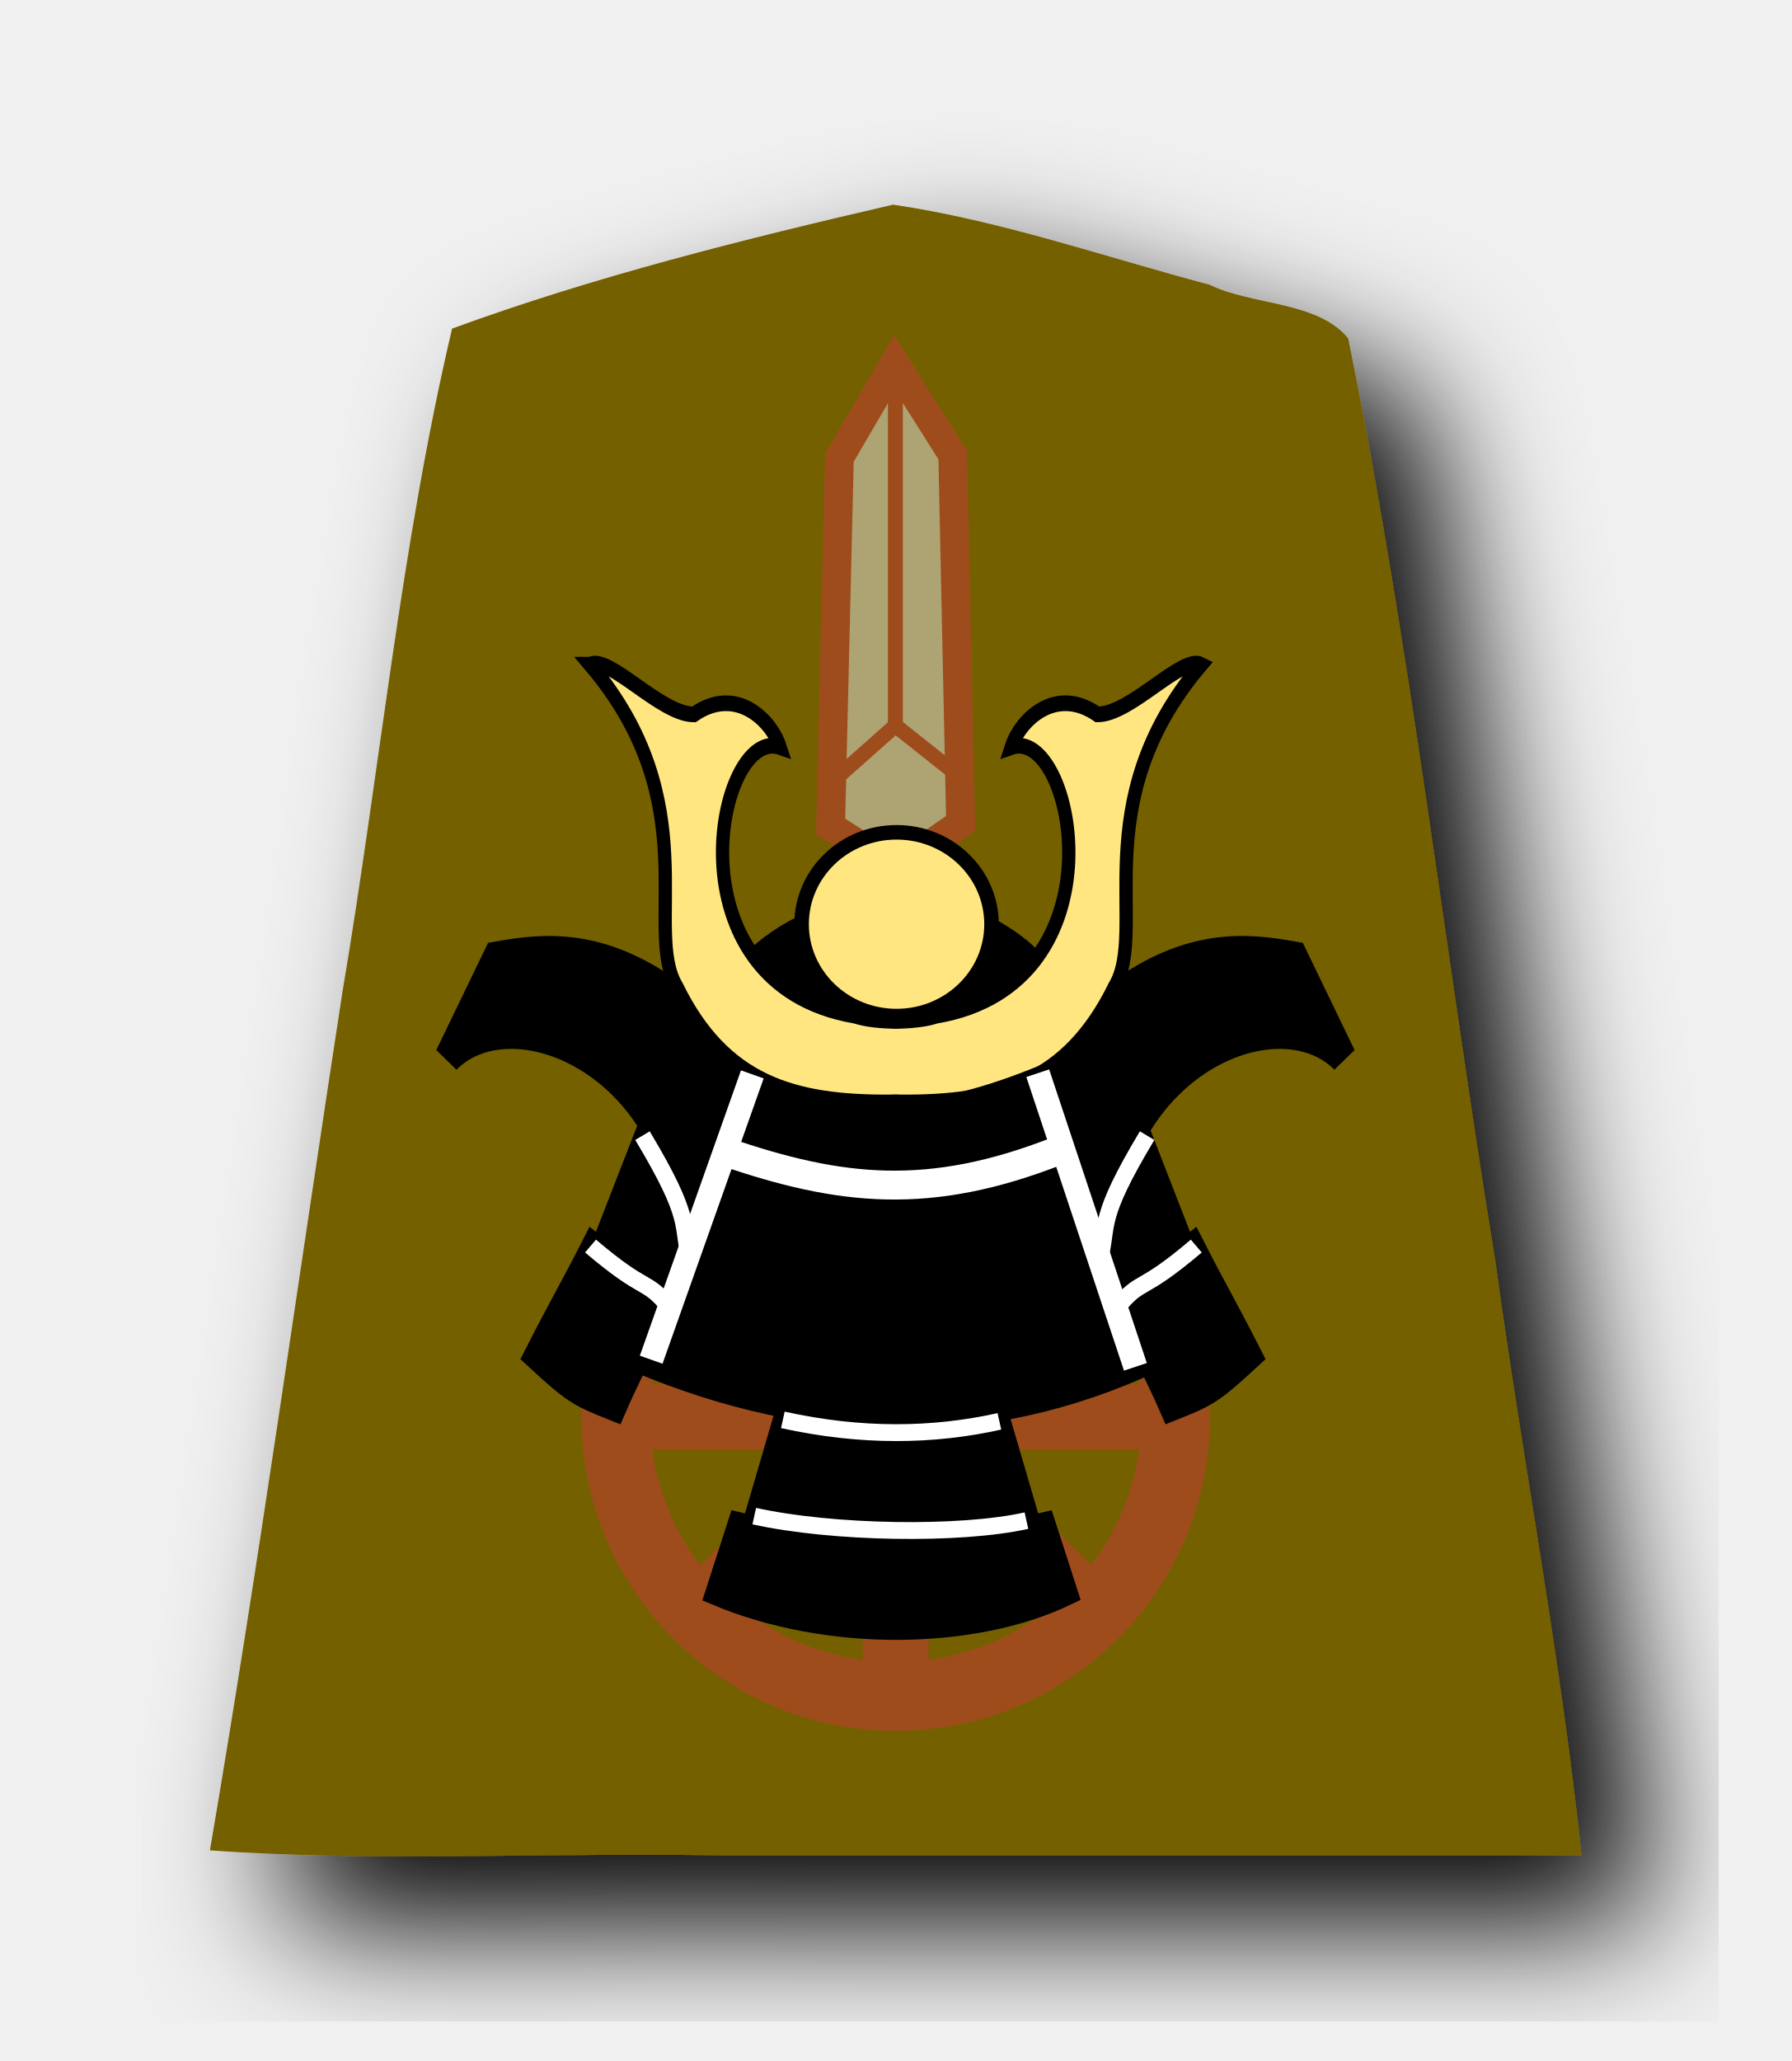
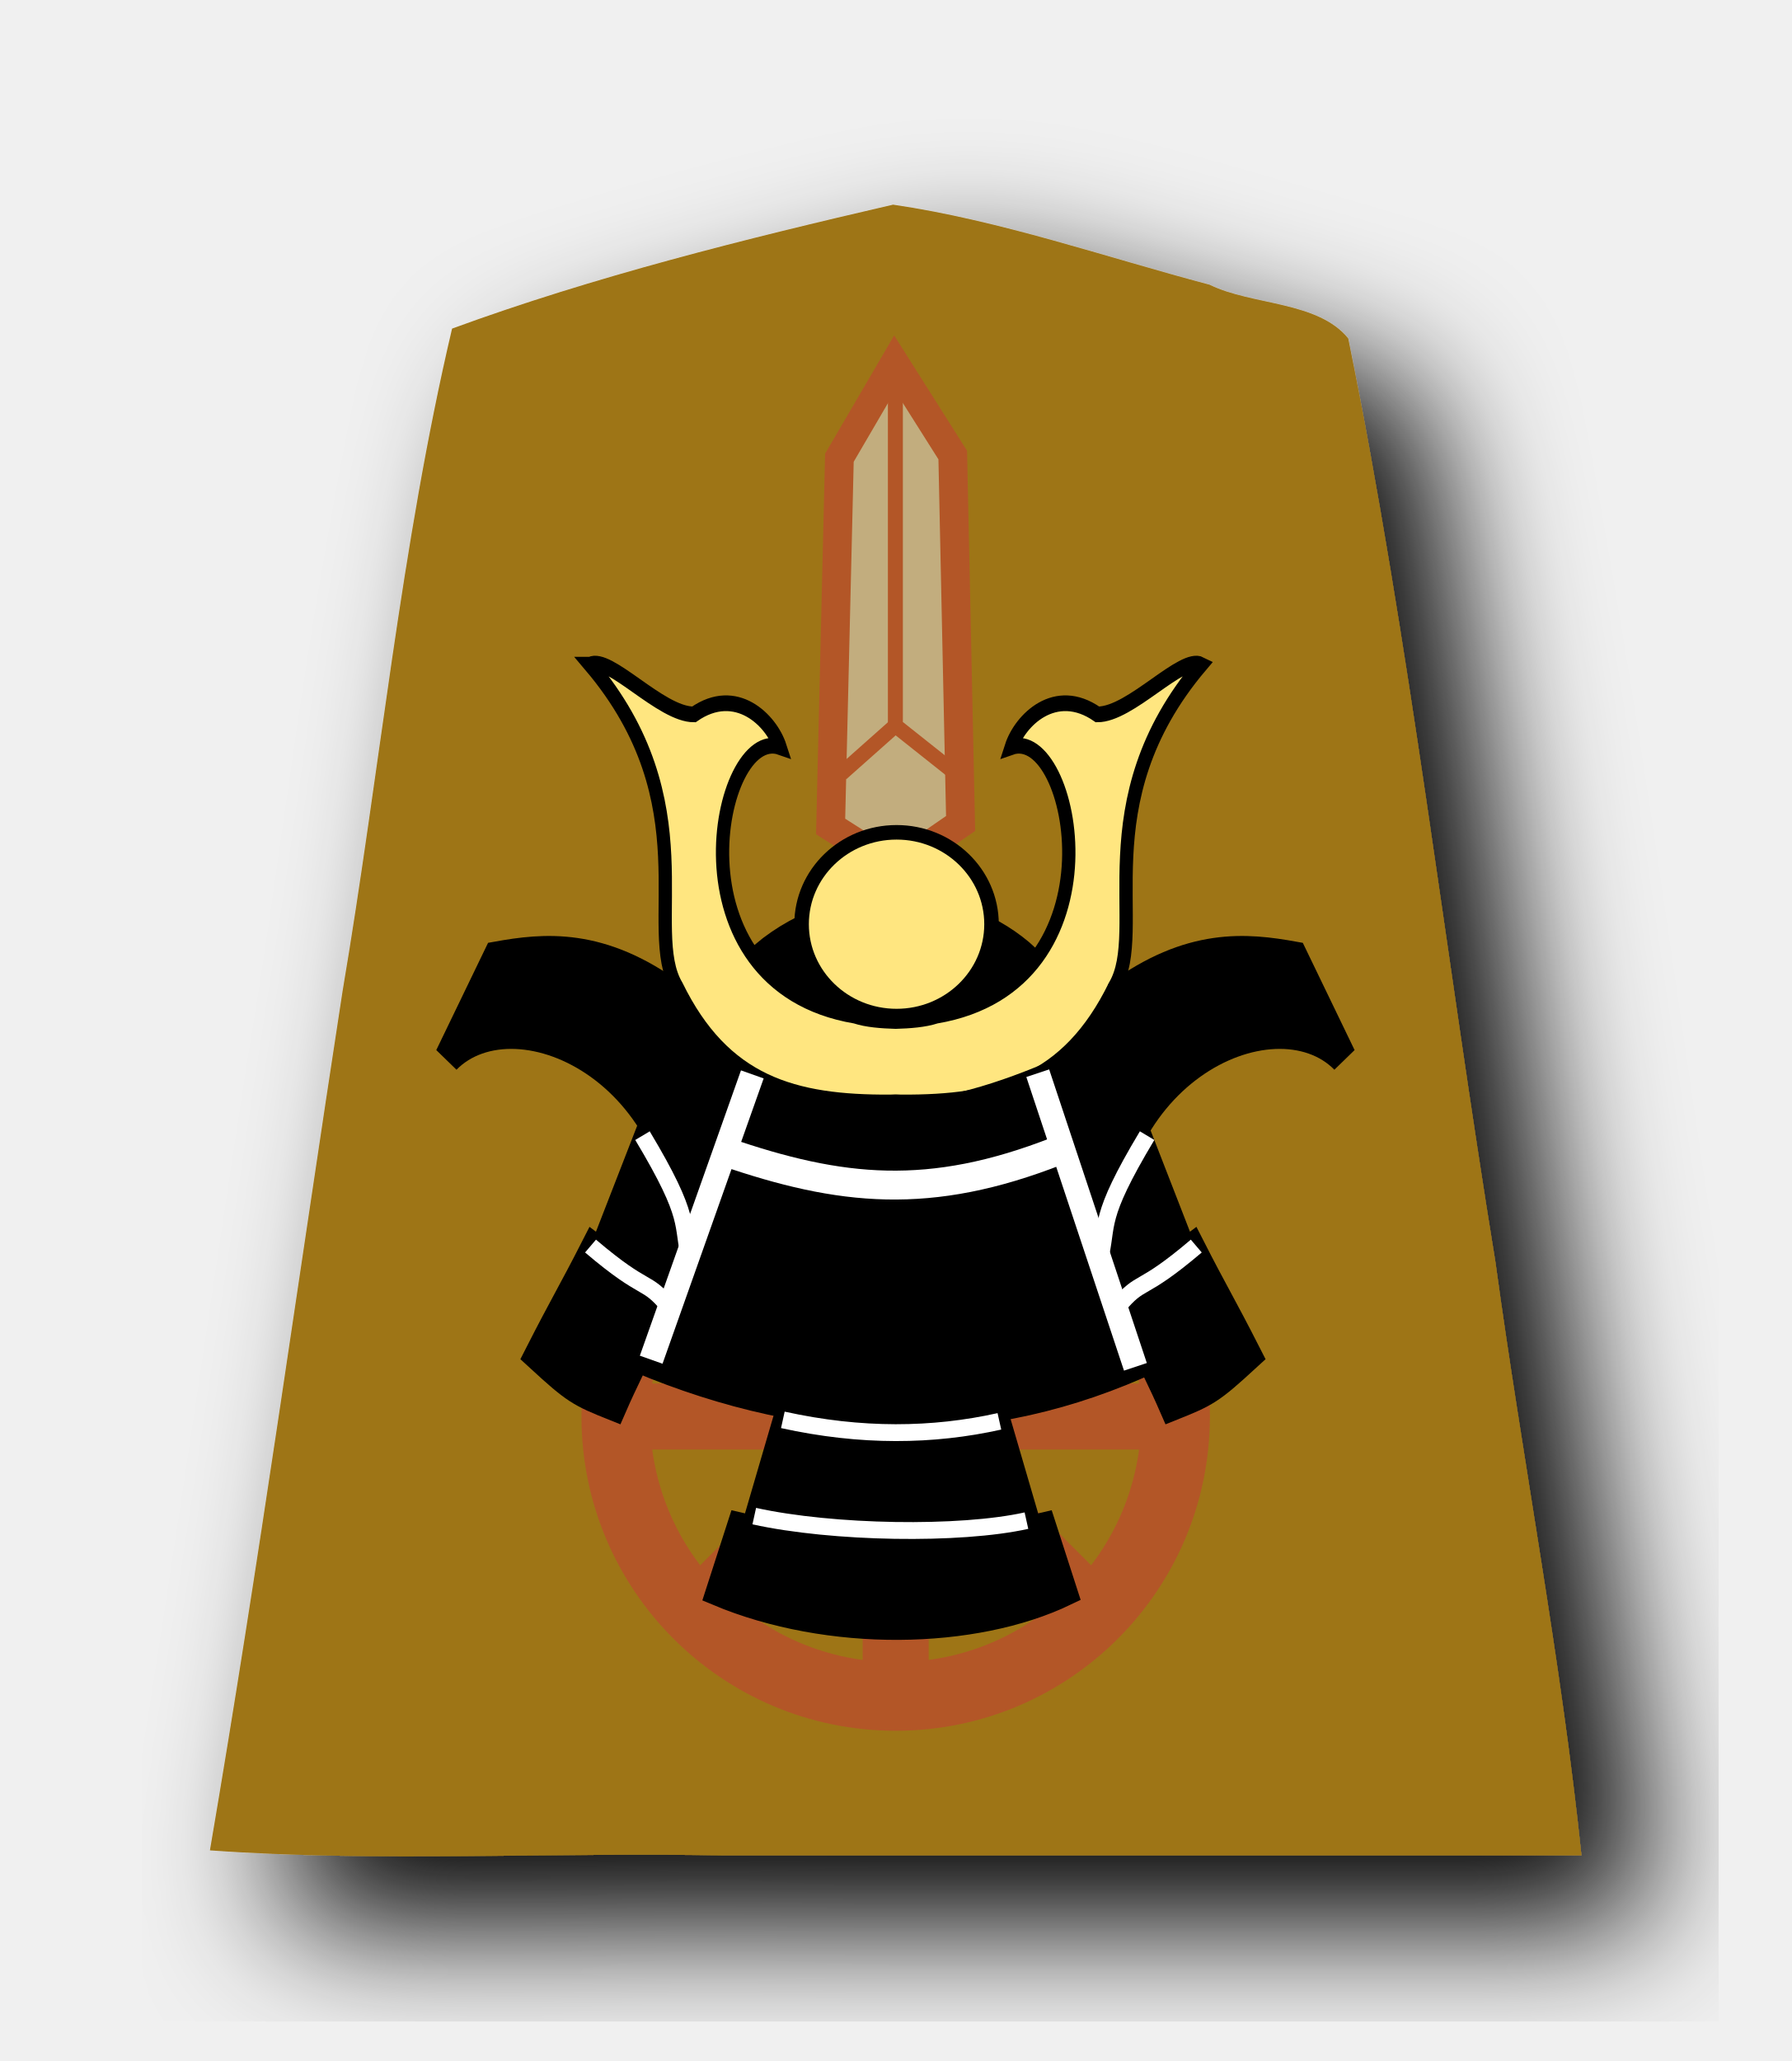
<svg xmlns="http://www.w3.org/2000/svg" width="52.157" height="60" version="1.1" id="svg1717">
  <defs id="defs1721">
    <filter style="color-interpolation-filters:sRGB" id="filter1552">
      <feFlood flood-opacity="0.498" flood-color="rgb(0,0,0)" result="flood" id="feFlood1542" />
      <feComposite in="flood" in2="SourceGraphic" operator="in" result="composite1" id="feComposite1544" />
      <feGaussianBlur in="composite1" stdDeviation="2.5" result="blur" id="feGaussianBlur1546" />
      <feOffset dx="4.57967e-15" dy="4.41314e-15" result="offset" id="feOffset1548" />
      <feComposite in="SourceGraphic" in2="offset" operator="over" result="composite2" id="feComposite1550" />
    </filter>
    <filter style="color-interpolation-filters:sRGB" id="filter1540">
      <feFlood flood-opacity="0.498" flood-color="rgb(0,0,0)" result="flood" id="feFlood1530" />
      <feComposite in="flood" in2="SourceGraphic" operator="in" result="composite1" id="feComposite1532" />
      <feGaussianBlur in="composite1" stdDeviation="2.5" result="blur" id="feGaussianBlur1534" />
      <feOffset dx="4.57967e-15" dy="4.41314e-15" result="offset" id="feOffset1536" />
      <feComposite in="SourceGraphic" in2="offset" operator="over" result="composite2" id="feComposite1538" />
    </filter>
    <filter id="drop-shadow-9">
      <feGaussianBlur in="SourceAlpha" result="blur" stdDeviation="2" id="feGaussianBlur5056" />
      <feOffset result="offsetBlur" dx="2" dy="2" id="feOffset5058" />
      <feBlend in="SourceGraphic" in2="offsetBlur" mode="normal" id="feBlend5060" />
    </filter>
    <filter id="drop-shadow-2">
      <feGaussianBlur in="SourceAlpha" result="blur" stdDeviation="2" id="feGaussianBlur6807" />
      <feOffset result="offsetBlur" dx="2" dy="2" id="feOffset6809" />
      <feBlend in="SourceGraphic" in2="offsetBlur" mode="normal" id="feBlend6811" />
    </filter>
    <filter id="drop-shadow-2-8">
      <feGaussianBlur in="SourceAlpha" result="blur" stdDeviation="2" id="feGaussianBlur6807-2" />
      <feOffset result="offsetBlur" dx="2" dy="2" id="feOffset6809-8" />
      <feBlend in="SourceGraphic" in2="offsetBlur" mode="normal" id="feBlend6811-0" />
    </filter>
    <filter id="drop-shadow-6">
      <feGaussianBlur in="SourceAlpha" result="blur" stdDeviation="2" id="feGaussianBlur5056-9" />
      <feOffset result="offsetBlur" dx="2" dy="2" id="feOffset5058-0" />
      <feBlend in="SourceGraphic" in2="offsetBlur" mode="normal" id="feBlend5060-9" />
    </filter>
    <filter id="drop-shadow-27">
      <feGaussianBlur in="SourceAlpha" result="blur" stdDeviation="2" id="feGaussianBlur5056-5" />
      <feOffset result="offsetBlur" dx="2" dy="2" id="feOffset5058-6" />
      <feBlend in="SourceGraphic" in2="offsetBlur" mode="normal" id="feBlend5060-96" />
    </filter>
    <filter id="drop-shadow-2-88">
      <feGaussianBlur in="SourceAlpha" result="blur" stdDeviation="2" id="feGaussianBlur6807-1" />
      <feOffset result="offsetBlur" dx="2" dy="2" id="feOffset6809-5" />
      <feBlend in="SourceGraphic" in2="offsetBlur" mode="normal" id="feBlend6811-7" />
    </filter>
    <filter id="drop-shadow-2-6">
      <feGaussianBlur in="SourceAlpha" result="blur" stdDeviation="2" id="feGaussianBlur6807-4" />
      <feOffset result="offsetBlur" dx="2" dy="2" id="feOffset6809-6" />
      <feBlend in="SourceGraphic" in2="offsetBlur" mode="normal" id="feBlend6811-8" />
    </filter>
    <filter id="drop-shadow-62">
      <feGaussianBlur in="SourceAlpha" result="blur" stdDeviation="2" id="feGaussianBlur5056-7" />
      <feOffset result="offsetBlur" dx="2" dy="2" id="feOffset5058-9" />
      <feBlend in="SourceGraphic" in2="offsetBlur" mode="normal" id="feBlend5060-1" />
    </filter>
    <filter id="drop-shadow-1">
      <feGaussianBlur in="SourceAlpha" result="blur" stdDeviation="2" id="feGaussianBlur5056-0" />
      <feOffset result="offsetBlur" dx="2" dy="2" id="feOffset5058-7" />
      <feBlend in="SourceGraphic" in2="offsetBlur" mode="normal" id="feBlend5060-4" />
    </filter>
    <filter id="drop-shadow-2-67">
      <feGaussianBlur in="SourceAlpha" result="blur" stdDeviation="2" id="feGaussianBlur6807-7" />
      <feOffset result="offsetBlur" dx="2" dy="2" id="feOffset6809-4" />
      <feBlend in="SourceGraphic" in2="offsetBlur" mode="normal" id="feBlend6811-74" />
    </filter>
    <filter id="drop-shadow-2-86">
      <feGaussianBlur in="SourceAlpha" result="blur" stdDeviation="2" id="feGaussianBlur6807-6" />
      <feOffset result="offsetBlur" dx="2" dy="2" id="feOffset6809-9" />
      <feBlend in="SourceGraphic" in2="offsetBlur" mode="normal" id="feBlend6811-1" />
    </filter>
    <filter id="drop-shadow-22">
      <feGaussianBlur in="SourceAlpha" result="blur" stdDeviation="2" id="feGaussianBlur5056-0-5" />
      <feOffset result="offsetBlur" dx="2" dy="2" id="feOffset5058-0-0" />
      <feBlend in="SourceGraphic" in2="offsetBlur" mode="normal" id="feBlend5060-0" />
    </filter>
    <filter id="drop-shadow-2-8-6">
      <feGaussianBlur in="SourceAlpha" result="blur" stdDeviation="2" id="feGaussianBlur6807-40" />
      <feOffset result="offsetBlur" dx="2" dy="2" id="feOffset6809-4-3" />
      <feBlend in="SourceGraphic" in2="offsetBlur" mode="normal" id="feBlend6811-3" />
    </filter>
    <filter id="drop-shadow-5">
      <feGaussianBlur in="SourceAlpha" result="blur" stdDeviation="2" id="feGaussianBlur5056-6" />
      <feOffset result="offsetBlur" dx="2" dy="2" id="feOffset5058-2" />
      <feBlend in="SourceGraphic" in2="offsetBlur" mode="normal" id="feBlend5060-8" />
    </filter>
    <filter id="drop-shadow-5-9">
      <feGaussianBlur in="SourceAlpha" result="blur" stdDeviation="2" id="feGaussianBlur5056-6-0" />
      <feOffset result="offsetBlur" dx="2" dy="2" id="feOffset5058-2-0" />
      <feBlend in="SourceGraphic" in2="offsetBlur" mode="normal" id="feBlend5060-8-3" />
    </filter>
    <filter id="drop-shadow-2-84">
      <feGaussianBlur in="SourceAlpha" result="blur" stdDeviation="2" id="feGaussianBlur6807-9" />
      <feOffset result="offsetBlur" dx="2" dy="2" id="feOffset6809-5-9" />
      <feBlend in="SourceGraphic" in2="offsetBlur" mode="normal" id="feBlend6811-1-9" />
    </filter>
    <filter id="drop-shadow-2-84-4">
      <feGaussianBlur in="SourceAlpha" result="blur" stdDeviation="2" id="feGaussianBlur6807-9-5" />
      <feOffset result="offsetBlur" dx="2" dy="2" id="feOffset6809-5-7" />
      <feBlend in="SourceGraphic" in2="offsetBlur" mode="normal" id="feBlend6811-1-1" />
    </filter>
    <filter id="drop-shadow-5-1">
      <feGaussianBlur in="SourceAlpha" result="blur" stdDeviation="2" id="feGaussianBlur5056-6-9" />
      <feOffset result="offsetBlur" dx="2" dy="2" id="feOffset5058-2-6" />
      <feBlend in="SourceGraphic" in2="offsetBlur" mode="normal" id="feBlend5060-8-9" />
    </filter>
    <filter id="drop-shadow-5-1-3">
      <feGaussianBlur in="SourceAlpha" result="blur" stdDeviation="2" id="feGaussianBlur5056-6-9-6" />
      <feOffset result="offsetBlur" dx="2" dy="2" id="feOffset5058-2-6-1" />
      <feBlend in="SourceGraphic" in2="offsetBlur" mode="normal" id="feBlend5060-8-9-7" />
    </filter>
    <filter id="drop-shadow-2-84-1">
      <feGaussianBlur in="SourceAlpha" result="blur" stdDeviation="2" id="feGaussianBlur6807-9-0" />
      <feOffset result="offsetBlur" dx="2" dy="2" id="feOffset6809-5-3" />
      <feBlend in="SourceGraphic" in2="offsetBlur" mode="normal" id="feBlend6811-1-0" />
    </filter>
    <filter id="drop-shadow-2-84-1-0">
      <feGaussianBlur in="SourceAlpha" result="blur" stdDeviation="2" id="feGaussianBlur6807-9-0-0" />
      <feOffset result="offsetBlur" dx="2" dy="2" id="feOffset6809-5-3-6" />
      <feBlend in="SourceGraphic" in2="offsetBlur" mode="normal" id="feBlend6811-1-0-3" />
    </filter>
    <filter id="drop-shadow-5-1-2">
      <feGaussianBlur in="SourceAlpha" result="blur" stdDeviation="2" id="feGaussianBlur5056-6-9-8" />
      <feOffset result="offsetBlur" dx="2" dy="2" id="feOffset5058-2-6-5" />
      <feBlend in="SourceGraphic" in2="offsetBlur" mode="normal" id="feBlend5060-8-9-1" />
    </filter>
    <filter id="drop-shadow-5-1-2-8">
      <feGaussianBlur in="SourceAlpha" result="blur" stdDeviation="2" id="feGaussianBlur5056-6-9-8-3" />
      <feOffset result="offsetBlur" dx="2" dy="2" id="feOffset5058-2-6-5-7" />
      <feBlend in="SourceGraphic" in2="offsetBlur" mode="normal" id="feBlend5060-8-9-1-4" />
    </filter>
    <filter id="drop-shadow-2-84-1-0-0">
      <feGaussianBlur in="SourceAlpha" result="blur" stdDeviation="2" id="feGaussianBlur6807-9-0-9" />
      <feOffset result="offsetBlur" dx="2" dy="2" id="feOffset6809-5-3-1" />
      <feBlend in="SourceGraphic" in2="offsetBlur" mode="normal" id="feBlend6811-1-0-0" />
    </filter>
    <filter id="drop-shadow-2-84-1-0-1">
      <feGaussianBlur in="SourceAlpha" result="blur" stdDeviation="2" id="feGaussianBlur6807-9-0-9-0" />
      <feOffset result="offsetBlur" dx="2" dy="2" id="feOffset6809-5-3-1-2" />
      <feBlend in="SourceGraphic" in2="offsetBlur" mode="normal" id="feBlend6811-1-0-0-7" />
    </filter>
    <filter id="drop-shadow-5-1-1">
      <feGaussianBlur in="SourceAlpha" result="blur" stdDeviation="2" id="feGaussianBlur5056-6-9-88" />
      <feOffset result="offsetBlur" dx="2" dy="2" id="feOffset5058-2-6-1-6" />
      <feBlend in="SourceGraphic" in2="offsetBlur" mode="normal" id="feBlend5060-8-9-5" />
    </filter>
    <filter id="drop-shadow-5-1-1-3">
      <feGaussianBlur in="SourceAlpha" result="blur" stdDeviation="2" id="feGaussianBlur5056-6-9-88-0" />
      <feOffset result="offsetBlur" dx="2" dy="2" id="feOffset5058-2-6-1-1" />
      <feBlend in="SourceGraphic" in2="offsetBlur" mode="normal" id="feBlend5060-8-9-5-3" />
    </filter>
    <filter id="drop-shadow-6-0">
      <feGaussianBlur in="SourceAlpha" result="blur" stdDeviation="2" id="feGaussianBlur5056-9-1" />
      <feOffset result="offsetBlur" dx="2" dy="2" id="feOffset5058-0-03" />
      <feBlend in="SourceGraphic" in2="offsetBlur" mode="normal" id="feBlend5060-9-4" />
    </filter>
  </defs>
  <filter id="drop-shadow">
    <feGaussianBlur in="SourceAlpha" result="blur" stdDeviation="2" id="feGaussianBlur1692" />
    <feOffset result="offsetBlur" dx="2" dy="2" id="feOffset1694" />
    <feBlend in="SourceGraphic" in2="offsetBlur" mode="normal" id="feBlend1696" />
  </filter>
  <g transform="translate(-370.4972,-77.13521)" style="display:inline" id="g9522">
-     <g transform="translate(407.4577,76.85653)" id="g5765" style="fill:#756001;fill-opacity:1;filter:url(#drop-shadow-6-0)">
-       <path d="m -10.96,6.237 c -4.319,1 -8.69,2.088 -12.838,3.608 -1.492,6.331 -2.103,12.88 -3.191,19.305 -1.285,8.332 -2.439,16.689 -3.86,24.997 4.847,0.346 10,0.05 14.963,0.148 H 9.085 c -0.585,-5.657 -1.718,-11.523 -2.502,-17.26 -1.462,-8.96 -2.486,-18.012 -4.288,-26.903 -0.885,-1.093 -2.799,-0.957 -4.037,-1.564 -3.053,-0.81 -6.099,-1.875 -9.218,-2.332 z" id="path5763" style="fill:#756001;fill-opacity:1" />
+     <g transform="translate(407.4577,76.85653)" id="g5765" style="fill:#9e7519;fill-opacity:1;filter:url(#drop-shadow-6-0)">
+       <path d="m -10.96,6.237 c -4.319,1 -8.69,2.088 -12.838,3.608 -1.492,6.331 -2.103,12.88 -3.191,19.305 -1.285,8.332 -2.439,16.689 -3.86,24.997 4.847,0.346 10,0.05 14.963,0.148 H 9.085 c -0.585,-5.657 -1.718,-11.523 -2.502,-17.26 -1.462,-8.96 -2.486,-18.012 -4.288,-26.903 -0.885,-1.093 -2.799,-0.957 -4.037,-1.564 -3.053,-0.81 -6.099,-1.875 -9.218,-2.332 z" id="path5763" style="fill:#9e7519;fill-opacity:1" />
    </g>
    <g id="g12498" transform="matrix(1.088573,0,0,1.088573,368.1873,75.43316)" style="opacity:0.5">
      <g transform="translate(-0.5084747,-2.894278)" id="g2231">
        <g id="g4641-21" style="display:inline;opacity:1;stroke:#000000;stroke-width:4.938;stroke-miterlimit:4;stroke-dasharray:none;stroke-opacity:1" transform="matrix(0.08856987,0,0,0.08856987,-7.037571,-90.04792)">
          <g id="g4612-8" style="stroke:#000000;stroke-width:4.938;stroke-miterlimit:4;stroke-dasharray:none;stroke-opacity:1">
            <path style="fill:#c83737;fill-opacity:1;stroke:#c83737;stroke-width:4.938;stroke-linecap:butt;stroke-linejoin:miter;stroke-miterlimit:4;stroke-dasharray:none;stroke-opacity:1" d="m 372.139,1585.471 v -265.45 h 15 v 265.45 z" id="path3087-3" />
          </g>
          <g id="g4620-4" style="stroke:#000000;stroke-width:4.938;stroke-miterlimit:4;stroke-dasharray:none;stroke-opacity:1">
            <g id="g2267">
              <path id="path3091-4" d="m 373.444,1325.142 -13.451,-8.571 2.652,-111.341 16.687,-28.568 17.542,27.755 2.373,111.247 -13.382,9.223 z" style="display:inline;opacity:1;fill:#e6e6e6;fill-opacity:1;stroke:#c83737;stroke-width:8.694;stroke-linecap:butt;stroke-linejoin:miter;stroke-miterlimit:4;stroke-dasharray:none;stroke-opacity:1" />
              <path id="path4614-5" d="m 379.551,1181.017 v 105.098 l 16.535,13.127" style="fill:none;stroke:#c83737;stroke-width:4.516;stroke-linecap:butt;stroke-linejoin:miter;stroke-miterlimit:4;stroke-dasharray:none;stroke-opacity:1" />
              <path id="path4616-8" d="m 379.551,1286.116 -16.317,14.496" style="fill:none;stroke:#c83737;stroke-width:4.516;stroke-linecap:butt;stroke-linejoin:miter;stroke-miterlimit:4;stroke-dasharray:none;stroke-opacity:1" />
            </g>
          </g>
        </g>
        <g id="g2261">
          <path id="path3087-3-8" d="m 19.295,41.675 h 14.583 v 1.329 H 19.295 Z" style="display:inline;opacity:1;fill:#c83737;fill-opacity:1;stroke:#c83737;stroke-width:0.437;stroke-linecap:butt;stroke-linejoin:miter;stroke-miterlimit:4;stroke-dasharray:none;stroke-opacity:1" />
          <path id="path2168" d="m 26.587,33.936 a 8.403,8.403 0 0 0 -8.404,8.404 8.403,8.403 0 0 0 8.404,8.404 8.403,8.403 0 0 0 8.404,-8.404 8.403,8.403 0 0 0 -8.404,-8.404 z m 0,1.832 a 6.571,6.571 0 0 1 6.57,6.571 6.571,6.571 0 0 1 -6.57,6.57 6.571,6.571 0 0 1 -6.571,-6.57 6.571,6.571 0 0 1 6.571,-6.571 z" style="opacity:1;fill:#c83737;fill-opacity:1;stroke:none;stroke-width:0.445;stroke-linecap:square;stroke-linejoin:miter;stroke-miterlimit:4;stroke-dasharray:none;stroke-opacity:1;paint-order:normal" />
        </g>
      </g>
      <path style="display:inline;opacity:1;fill:#c83737;fill-opacity:1;stroke:#c83737;stroke-width:0.437;stroke-linecap:butt;stroke-linejoin:miter;stroke-miterlimit:4;stroke-dasharray:none;stroke-opacity:1" d="M 20.453,44.131 30.765,33.819 31.704,34.759 21.392,45.071 Z" id="path2190" />
      <path id="path2192" d="M 21.392,33.819 31.704,44.131 30.765,45.071 20.453,34.759 Z" style="display:inline;opacity:1;fill:#c83737;fill-opacity:1;stroke:#c83737;stroke-width:0.437;stroke-linecap:butt;stroke-linejoin:miter;stroke-miterlimit:4;stroke-dasharray:none;stroke-opacity:1" />
    </g>
    <g transform="matrix(0.7005504,0,0,0.7005504,225.2461,48.51967)" id="g4792-8" style="display:inline">
      <g transform="translate(-71.19092,-1.25)" id="g4722-9">
        <g id="g4712-6" transform="translate(31.46625,-52.3259)" style="stroke:#000000;stroke-width:1.2;stroke-miterlimit:4;stroke-dasharray:none">
          <path transform="matrix(0.06852995,0,0,0.08094496,265.4334,113.5891)" id="path4702-1" d="m 89.878,104.459 c 71.228,71.229 31.757,135.821 52.51,165.379 28.871,49.947 71.083,59.605 129.343,59.369 1.132,-0.005 2.27,-0.039 3.413,-0.104 1.143,0.064 2.28,0.099 3.413,0.104 58.26,0.236 100.472,-9.422 129.343,-59.369 20.752,-29.558 -18.718,-94.149 52.51,-165.379 -11.605,-5.015 -42.725,25.605 -62.898,25.525 -25.612,-15.171 -47.031,3.08 -52.251,16.777 37.839,-11.301 70.079,121.468 -45.538,137.914 -7.067,1.971 -16.164,2.514 -24.578,2.719 -8.414,-0.205 -17.511,-0.748 -24.578,-2.719 -115.617,-16.446 -83.377,-149.215 -45.538,-137.914 -5.22,-13.697 -26.639,-31.948 -52.251,-16.777 -20.172,0.08 -51.293,-30.539 -62.898,-25.525 z" style="fill:#ffe680;stroke:#000000;stroke-width:8.056;stroke-linecap:butt;stroke-linejoin:miter;stroke-miterlimit:4;stroke-dasharray:none;stroke-opacity:1" />
          <path id="path4704-4" d="M 141.488,275.714 C 96.362,247.419 61.476,250.533 32.684,254.909 L 3.205,306.581 c 41.944,-36.203 152.117,6.577 144.443,111.867 7.771,-26.631 28.133,-63.418 39.832,-101.833 m 220.385,-40.901 c 45.126,-28.294 80.012,-25.181 108.804,-20.805 l 29.479,51.672 c -41.944,-36.203 -152.117,6.577 -144.443,111.867 -7.771,-26.631 -28.133,-63.418 -39.832,-101.833" style="fill:#000000;stroke:#000000;stroke-width:16.112;stroke-linecap:butt;stroke-linejoin:miter;stroke-miterlimit:4;stroke-dasharray:none;stroke-opacity:1" transform="matrix(0.06852995,0,0,0.08094496,265.4555,113.567)" />
          <path id="path4706-0" d="m 128.121,339.223 -29.443,64.097 c -3.407,-2.033 6.609,9.491 -6.593,1.008 -14.054,23.338 -19.002,29.833 -33.969,54.715 21.968,17.086 24.658,18.309 46.106,25.56 13.293,-25.846 25.739,-42.374 44.638,-83.919 m 270.023,-61.462 29.443,64.097 c 3.407,-2.033 -6.609,9.491 6.593,1.008 14.054,23.338 19.002,29.833 33.969,54.715 -21.968,17.086 -24.658,18.309 -46.106,25.56 -13.293,-25.846 -25.739,-42.374 -44.638,-83.919" style="fill:#000000;stroke:#000000;stroke-width:16.112;stroke-linecap:butt;stroke-linejoin:miter;stroke-miterlimit:4;stroke-dasharray:none;stroke-opacity:1" transform="matrix(0.06852995,0,0,0.08094496,265.4334,113.5891)" />
          <path id="path4708-6" d="m 273.604,150.864 c 7.363,3.092 14.48,3.19 21.328,0 l -4.023,-11.781 c -5.552,2.376 -8.767,2.099 -13.5,0.437 z" style="fill:#000000;stroke:#000000;stroke-width:1.2;stroke-linecap:butt;stroke-linejoin:miter;stroke-miterlimit:4;stroke-dasharray:none;stroke-opacity:1" />
          <path id="path4710-8" d="m 277.188,142.28 c 4.811,1.655 8.506,2.056 13.826,-0.031" style="fill:none;stroke:#ffffff;stroke-width:1.2;stroke-linecap:butt;stroke-linejoin:miter;stroke-miterlimit:4;stroke-dasharray:none;stroke-opacity:1" />
        </g>
        <path style="fill:none;stroke:#ffffff;stroke-width:0.7;stroke-linecap:butt;stroke-linejoin:miter;stroke-miterlimit:4;stroke-dasharray:none;stroke-opacity:1" d="m 305.232,89.29 c 2.11,3.522 1.59,3.631 1.985,5.204 m 18.988,-5.204 c -2.11,3.522 -1.59,3.631 -1.985,5.204" id="path4716-2" />
        <path style="fill:none;stroke:#ffffff;stroke-width:1px;stroke-linecap:butt;stroke-linejoin:miter;stroke-opacity:1" d="m 305.594,98.601 4.203,-11.856 m 11.863,-0.05 4.059,12.202" id="path4720-4" />
        <path transform="translate(-1.25,3.5625)" id="path4800-6" d="m 304.323,90.316 c 2.375,2.019 2.256,1.307 3.27,2.527 m 21.906,-2.527 c -2.375,2.019 -2.256,1.307 -3.27,2.527" style="fill:none;stroke:#ffffff;stroke-width:0.7;stroke-linecap:butt;stroke-linejoin:miter;stroke-miterlimit:4;stroke-dasharray:none;stroke-opacity:1" />
      </g>
      <path id="path4728-2" d="m 239.024,80.489 c 3.438,-2.881 8.3,-2.42 11.037,0.135 -2.365,3.351 -9.495,2.306 -11.037,-0.135 z" style="fill:#000000;stroke:#000000;stroke-width:1px;stroke-linecap:butt;stroke-linejoin:miter;stroke-opacity:1" />
      <ellipse style="opacity:1;fill:#ffe680;fill-opacity:1;stroke:#000000;stroke-width:0.604;stroke-linecap:butt;stroke-linejoin:miter;stroke-miterlimit:4;stroke-dasharray:none;stroke-opacity:1;paint-order:normal" id="path4730-7" cx="244.601" cy="79.253" rx="3.947" ry="3.818" />
      <path style="fill:#000000;stroke:#000000;stroke-width:1px;stroke-linecap:butt;stroke-linejoin:miter;stroke-opacity:1" d="m 240.019,99.645 -1.37,4.685 -0.575,-0.133 -0.928,2.873 c 4.644,1.952 10.662,1.844 14.496,0 l -0.928,-2.873 -0.575,0.133 -1.37,-4.685" id="path4767-7" />
      <path style="fill:none;stroke:#ffffff;stroke-width:0.7;stroke-linecap:butt;stroke-linejoin:miter;stroke-miterlimit:4;stroke-dasharray:none;stroke-opacity:1" d="m 239.875,99.851 c 3.262,0.719 6.238,0.677 9,0.062" id="path4772-3" />
      <path id="path4774-6" d="m 238.687,103.851 c 3.262,0.719 8.551,0.802 11.312,0.188" style="fill:none;stroke:#ffffff;stroke-width:0.7;stroke-linecap:butt;stroke-linejoin:miter;stroke-miterlimit:4;stroke-dasharray:none;stroke-opacity:1" />
    </g>
  </g>
</svg>
